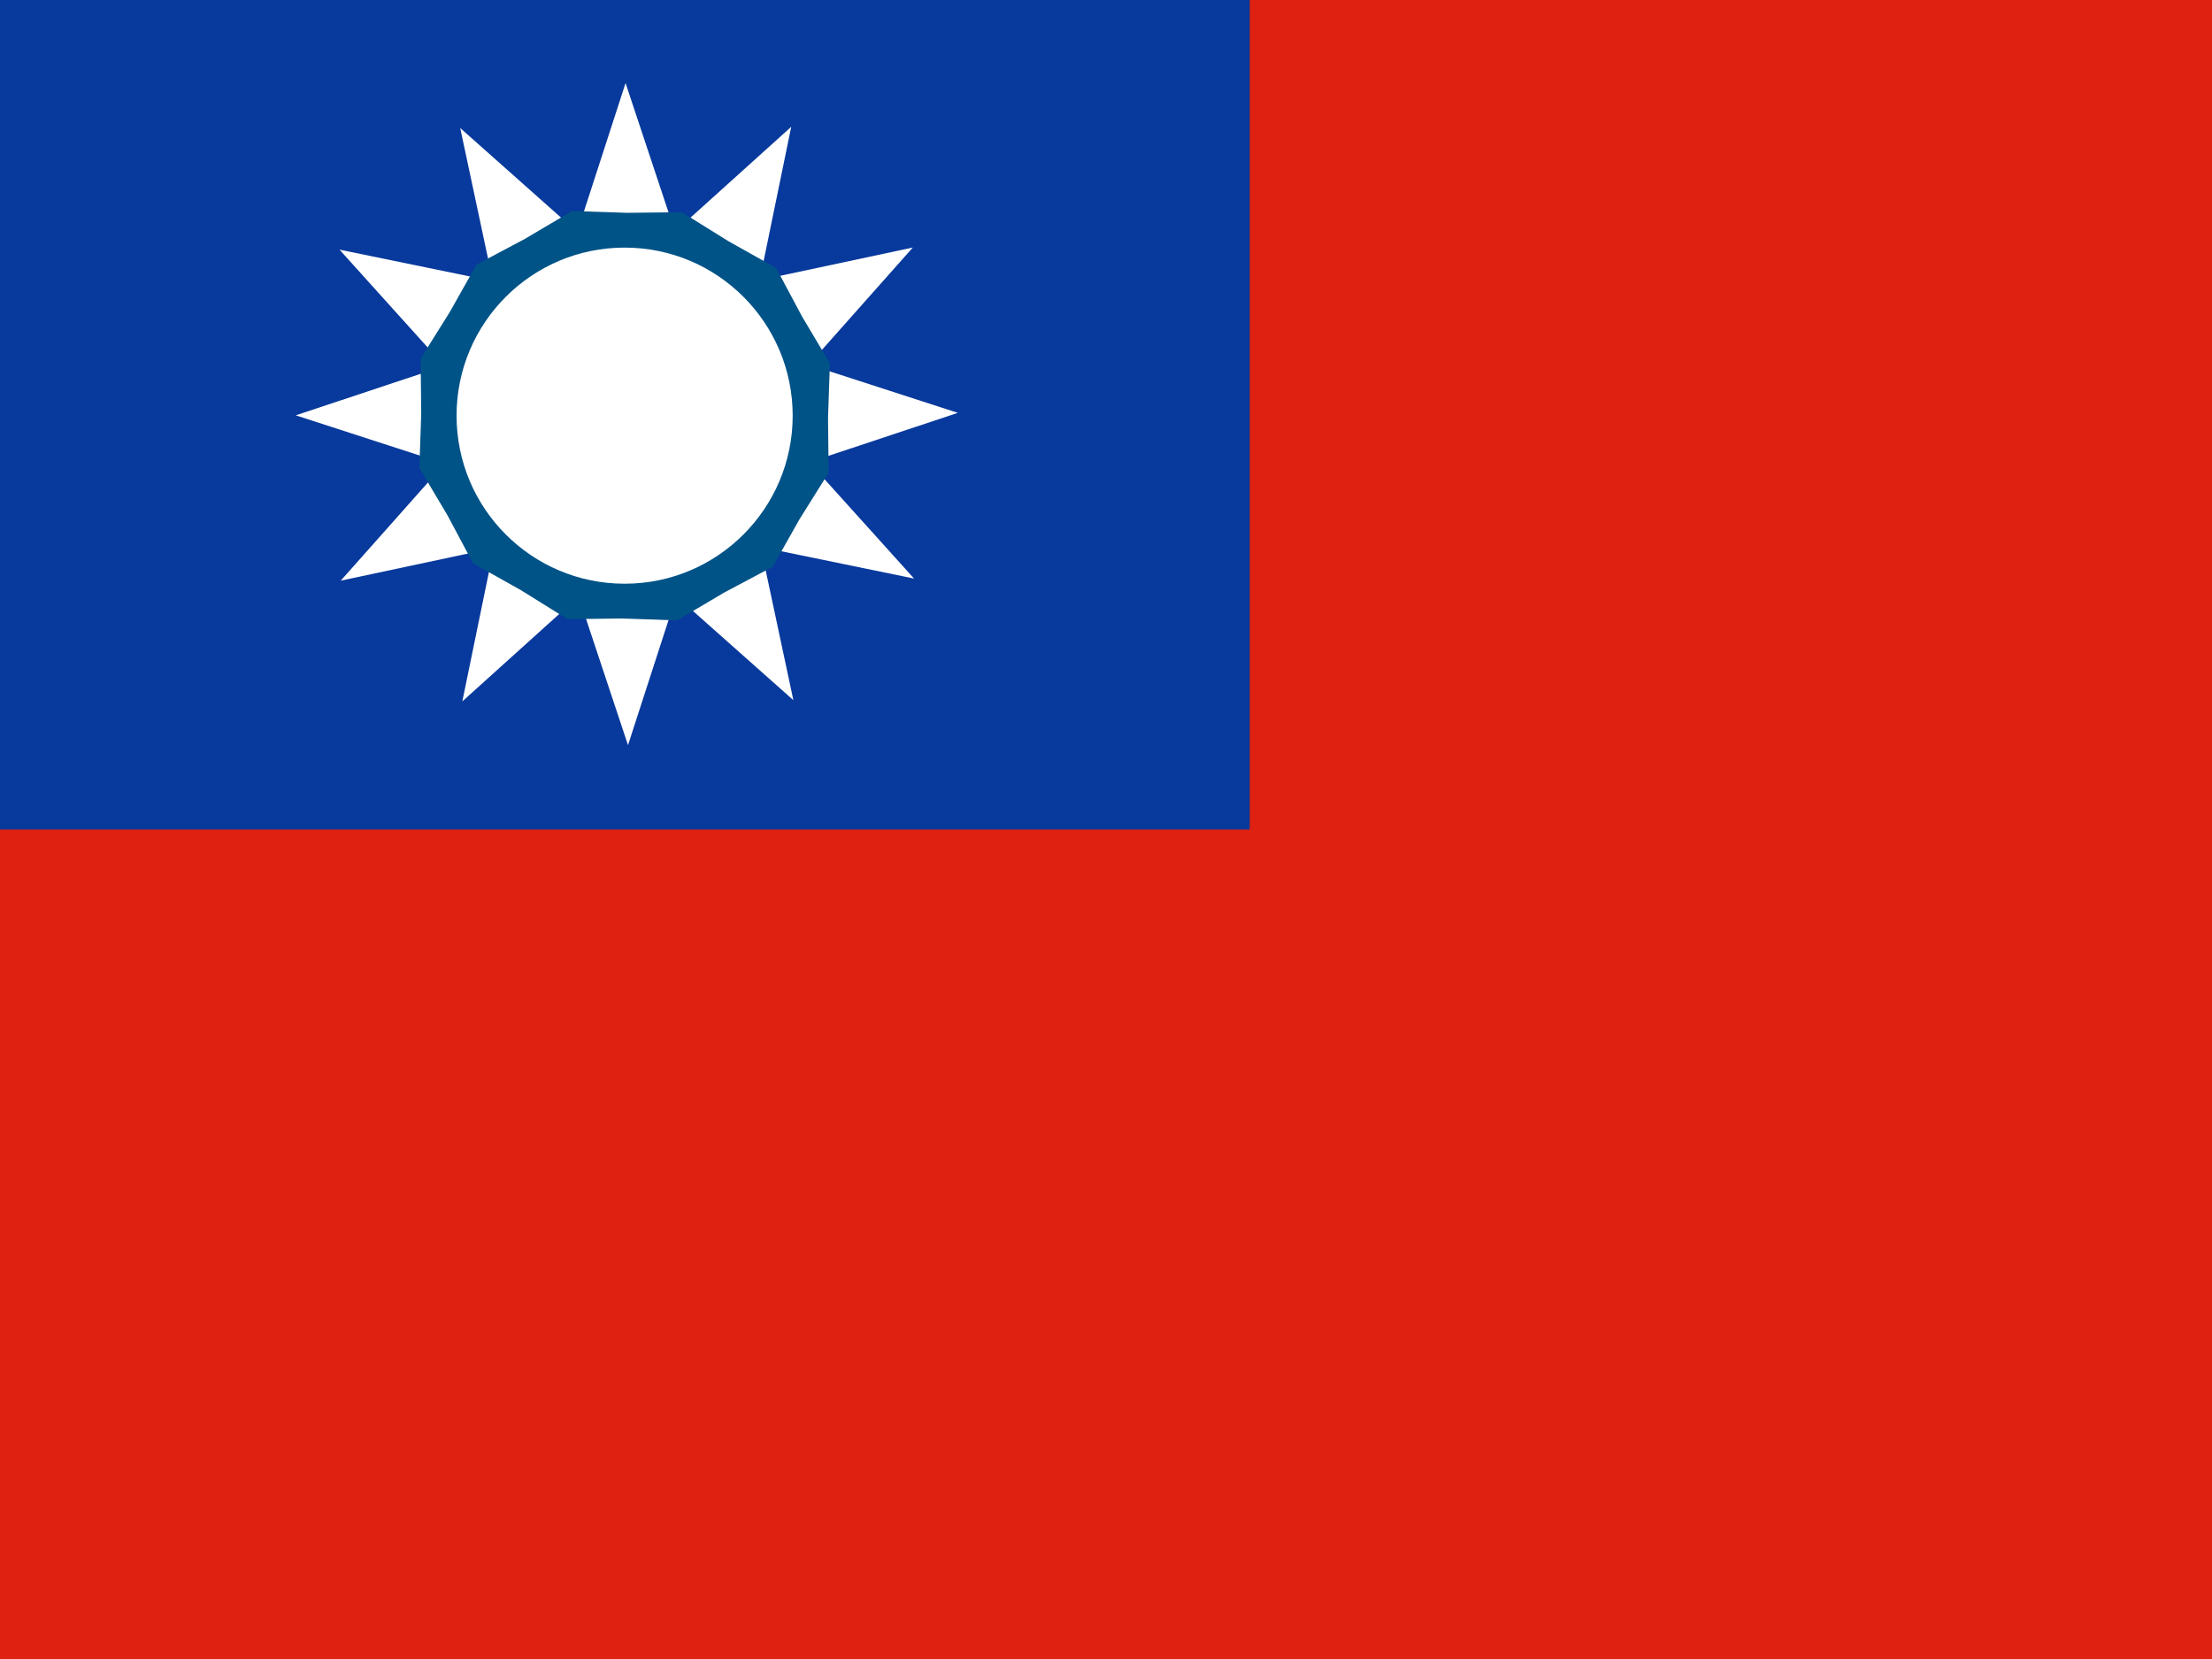
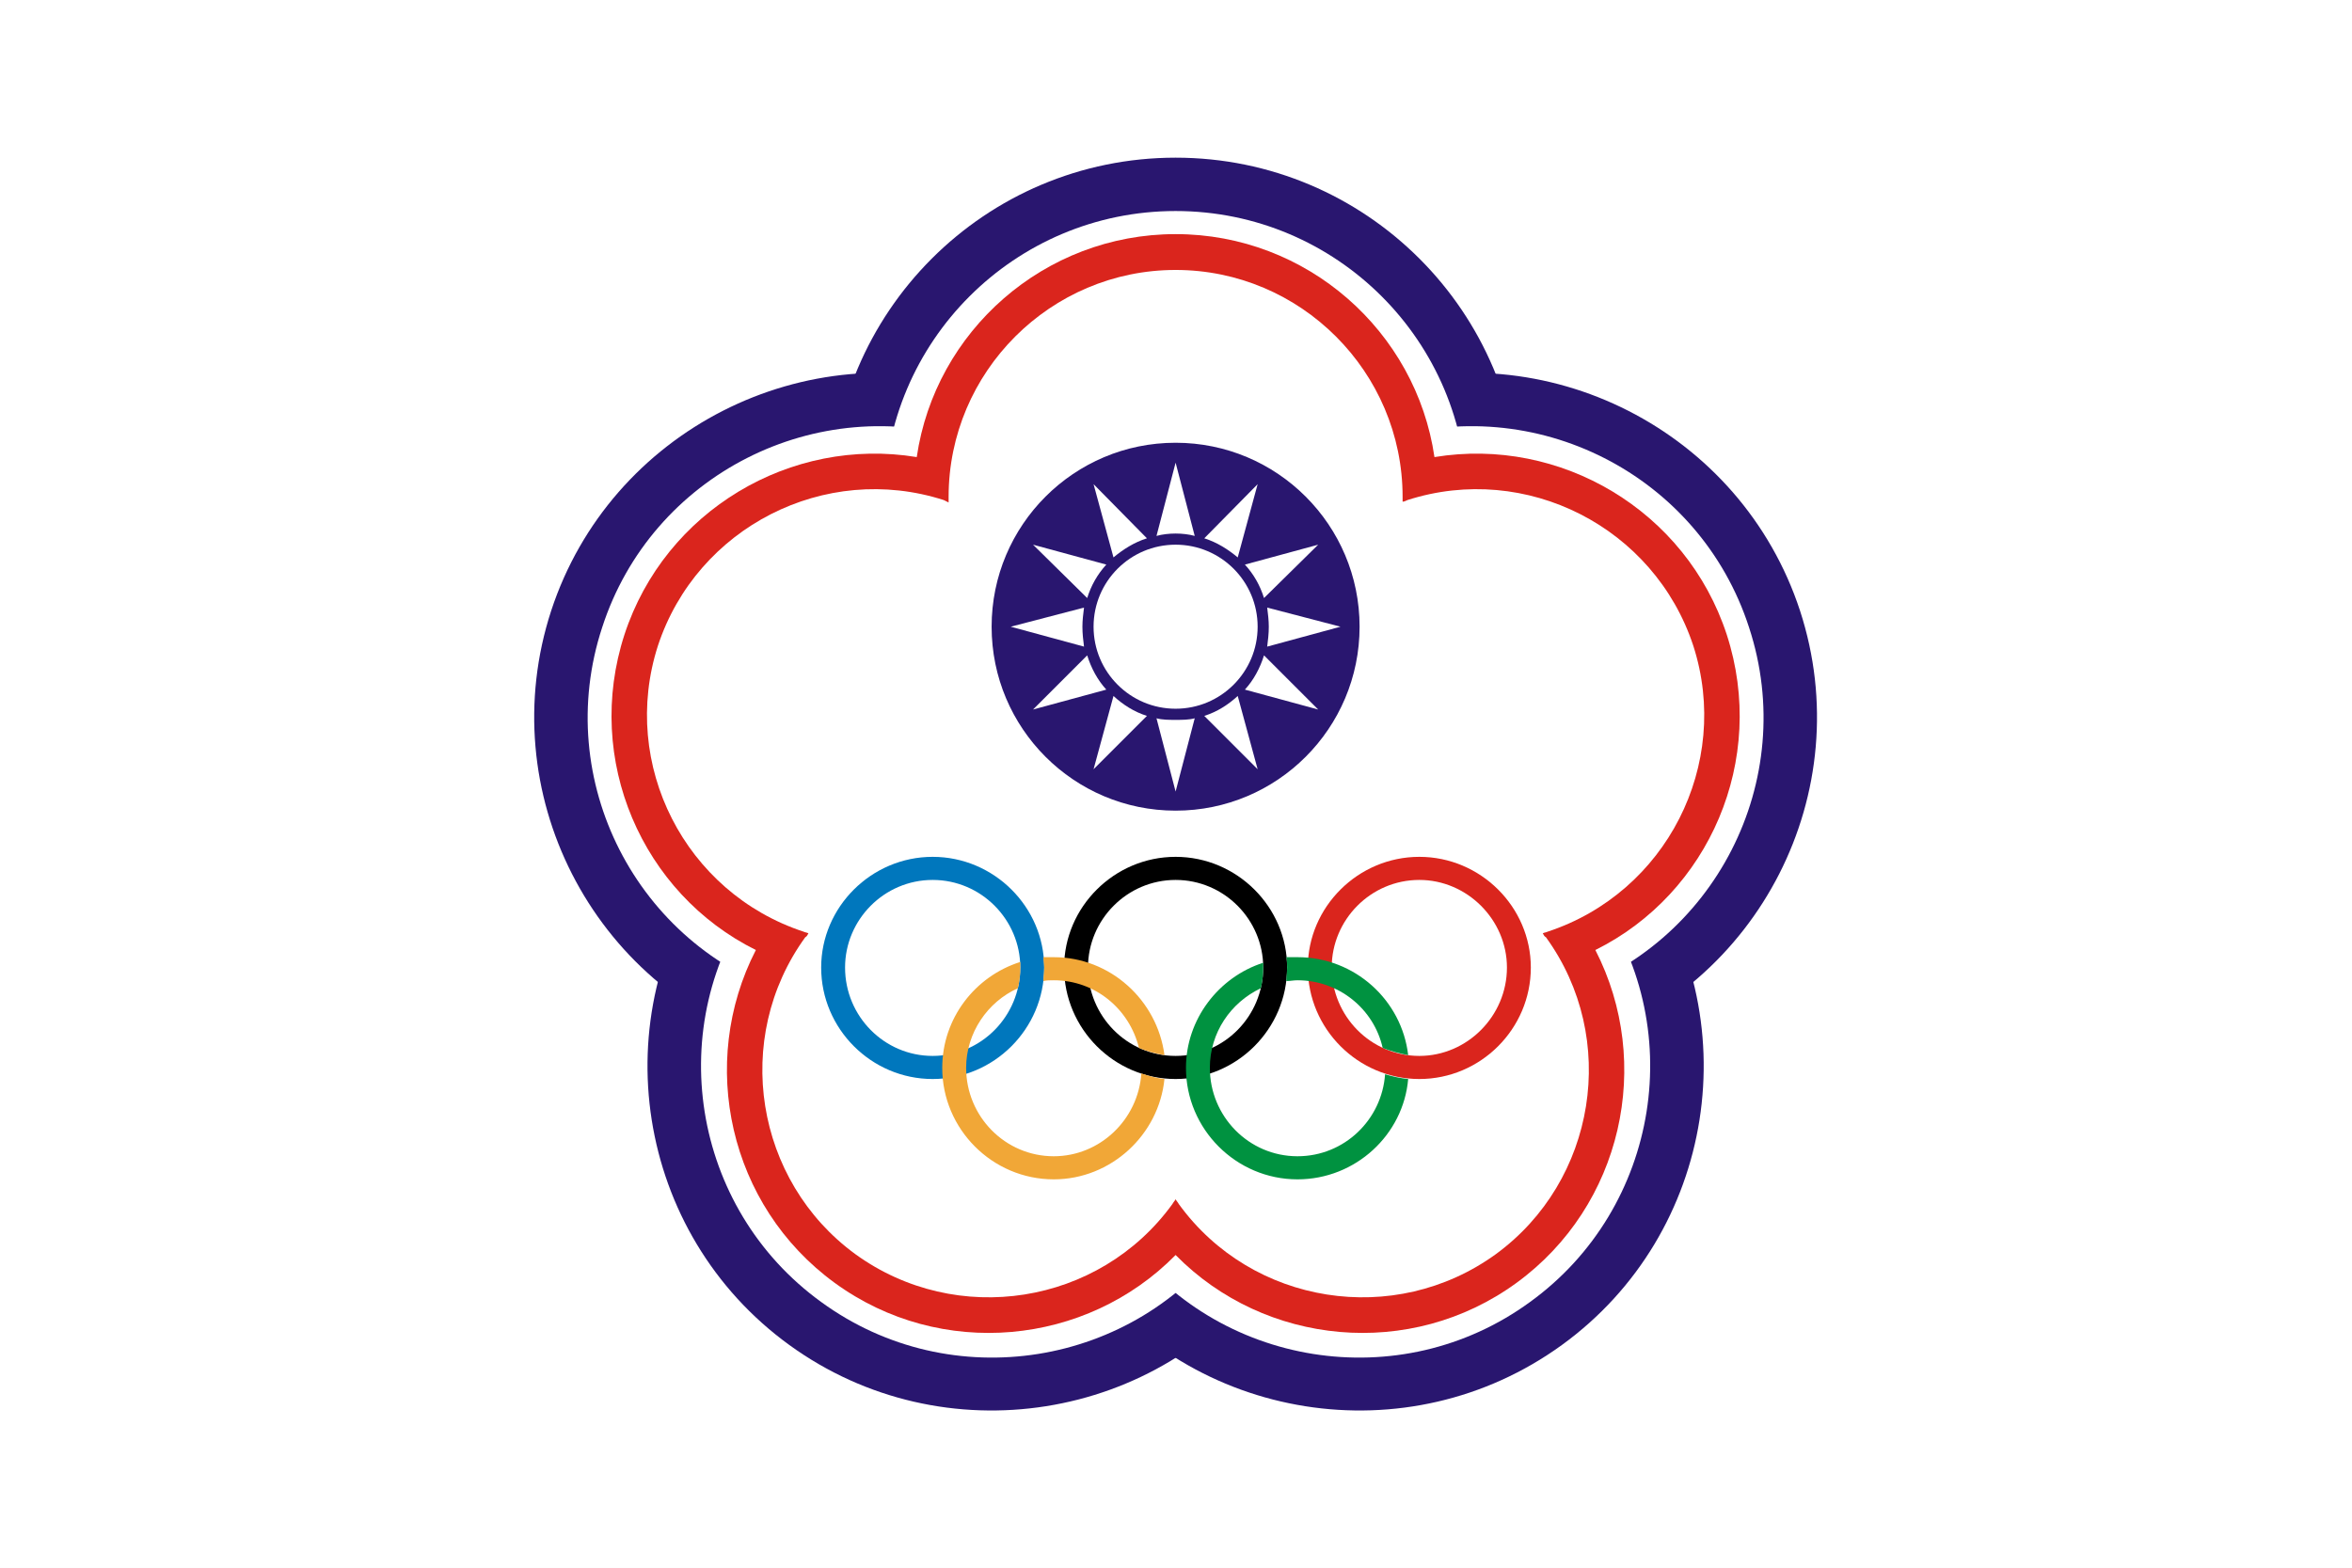
- <svg xmlns="http://www.w3.org/2000/svg" id="svg977" height="480" width="640" version="1.1">
-   <defs id="defs979">
-     <clipPath id="clipPath3731" clipPathUnits="userSpaceOnUse">
-       <rect id="rect3733" fill-opacity="0.67" height="512" width="682.67" y="-0" x="0" />
-     </clipPath>
+ <svg xmlns="http://www.w3.org/2000/svg" xml:space="preserve" x="-132.874" y="88.583" width="900" height="600.102" viewBox="-1476 0 9997.426 6666.101" id="svg2" version="1.1">
+   <defs id="defs4">
+     <style type="text/css" id="style6">
+    
+     .fil6 {fill:#009240}
+     .fil4 {fill:#1F1A17}
+     .fil2 {fill:#DA251D}
+     .fil0 {fill:#FFFFFF}
+     .fil3 {fill:#0077BD}
+     .fil1 {fill:#29166F}
+     .fil5 {fill:#F1A737}
+    
+   </style>
  </defs>
-   <g id="flag" fill-rule="evenodd" clip-path="url(#clipPath3731)" transform="matrix(.9375 0 0 .9375 0 .000010038)" stroke-width="1pt">
-     <rect id="rect983" height="512" width="768" y="-0" x="0" fill="#de2110" />
-     <rect id="rect984" height="256" width="385.69" y="-0" x="0" fill="#08399c" />
-     <polygon id="polygon1007" d="m 272.533,171.986 -45.863,-9.426 9.767,45.792 -35.005,-31.095 -14.438,44.54 -14.768,-44.432 -34.774,31.354 9.426,-45.863 -45.792,9.767 31.095,-35.005 -44.54,-14.438 44.432,-14.768 -31.354,-34.774 45.863,9.426 -9.767,-45.792 35.005,31.095 14.438,-44.54 14.768,44.432 34.774,-31.354 -9.426,45.863 45.792,-9.767 -31.095,35.005 44.54,14.438 -44.432,14.768 z" points="272.53 171.99 226.67 162.56 236.44 208.35 201.43 177.26 186.99 221.8 172.22 177.36 137.45 208.72 146.88 162.86 101.09 172.62 132.18 137.62 87.641 123.18 132.07 108.41 100.72 73.637 146.58 83.064 136.82 37.272 171.82 68.367 186.26 23.827 201.03 68.259 235.8 36.905 226.37 82.768 272.16 73.001 241.07 108.01 285.61 122.44 241.18 137.21" transform="matrix(1.0321 0 0 1.0321 .81976 1.0439)" fill="#fff" />
-     <polygon id="polygon1009" d="m 230.414,167.619 -14.317,7.622 -13.953,8.269 -16.21,-0.558 -16.218,0.185 -13.759,-8.588 -14.138,-7.949 -7.622,-14.317 -8.269,-13.953 0.558,-16.21 -0.185,-16.218 8.588,-13.759 7.949,-14.138 14.317,-7.622 13.953,-8.269 16.21,0.558 16.218,-0.185 13.759,8.588 14.138,7.949 7.622,14.317 8.269,13.953 -0.558,16.21 0.185,16.218 -8.588,13.759 z" points="230.41 167.62 216.1 175.24 202.14 183.51 185.93 182.95 169.72 183.14 155.96 174.55 141.82 166.6 134.2 152.28 125.93 138.33 126.48 122.12 126.3 105.9 134.89 92.143 142.84 78.005 157.15 70.383 171.11 62.114 187.32 62.671 203.54 62.486 217.3 71.074 231.43 79.024 239.05 93.34 247.32 107.29 246.77 123.5 246.95 139.72 238.36 153.48" transform="matrix(1.0437 0 0 1.0409 -2.0083 .44858)" fill="#005387" />
-     <path id="path1011" d="m236.88 122.81c0 27.754-22.499 50.253-50.253 50.253s-50.253-22.499-50.253-50.253 22.499-50.253 50.253-50.253 50.253 22.499 50.253 50.253z" transform="matrix(1.0321 0 0 1.0321 .15286 1.5287)" fill="#fff" />
+   <g id="g3813" transform="matrix(3.385526,0,0,3.385526,3521.032,0)">
+     <rect id="74923296" class="fil0" x="-1476" y="0" width="2953" height="1969" style="fill:#ffffff" />
+     <g style="fill:#29166f;fill-opacity:1" id="g10">
+       <ellipse id="74923384" class="fil1" cx="0" cy="631" rx="433" ry="433" style="fill:#29166f;fill-opacity:1" d="m 433,631 c 0,239.139 -193.861,433 -433,433 -239.139,0 -433,-193.861 -433,-433 0,-239.139 193.861,-433 433,-433 239.139,0 433,193.861 433,433 z" />
+       <path id="74923472" class="fil1" d="m -784,767 c 74,-226 319,-351 546,-278 226,74 351,319 278,546 -74,227 -319,352 -546,278 -227,-74 -352,-319 -278,-546 z" style="fill:#29166f;fill-opacity:1" />
+       <path id="74923560" class="fil1" d="m -485,1689 c -193,-140 -236,-412 -95,-605 140,-193 412,-236 604,-96 193,141 236,412 96,605 -140,193 -412,236 -605,96 z" style="fill:#29166f;fill-opacity:1" />
+       <path id="74923648" class="fil1" d="m 485,1689 c -193,140 -465,97 -605,-96 -140,-193 -97,-464 96,-605 192,-140 464,-97 604,96 141,193 98,465 -95,605 z" style="fill:#29166f;fill-opacity:1" />
+       <path id="74923736" class="fil1" d="M 784,767 C 858,994 733,1239 506,1313 279,1387 34,1262 -40,1035 -113,808 12,563 238,489 465,416 710,541 784,767 z" style="fill:#29166f;fill-opacity:1" />
+     </g>
+     <g id="g17">
+       <ellipse id="74923912" class="fil0" cx="0" cy="631" rx="366" ry="366" style="fill:#ffffff" d="M 366,631 C 366,833.136 202.136,997 0,997 -202.136,997 -366,833.136 -366,631 -366,428.864 -202.136,265 0,265 c 202.136,0 366,163.864 366,366 z" />
+       <path id="74924000" class="fil0" d="m -720,788 c 62,-192 269,-297 461,-235 192,62 297,270 235,461 -62,192 -270,298 -461,235 -192,-62 -298,-269 -235,-461 z" style="fill:#ffffff" />
+       <path id="74924088" class="fil0" d="m -445,1635 c -163,-118 -200,-348 -81,-511 118,-164 348,-200 511,-81 163,118 200,348 81,511 -118,163 -348,200 -511,81 z" style="fill:#ffffff" />
+       <path id="74924176" class="fil0" d="m 445,1635 c -163,119 -393,82 -511,-81 -119,-163 -82,-393 81,-511 163,-119 393,-83 511,81 119,163 82,393 -81,511 z" style="fill:#ffffff" />
+       <path id="74924264" class="fil0" d="M 720,788 C 783,980 677,1187 485,1249 294,1312 86,1206 24,1014 -38,823 67,615 259,553 451,491 658,596 720,788 z" style="fill:#ffffff" />
+     </g>
+     <path id="74924440" class="fil2" d="m 692,797 c 51,157 -22,325 -165,396 73,142 34,321 -99,418 -133,97 -316,79 -428,-35 -112,114 -295,132 -428,35 -133,-97 -172,-276 -99,-418 -143,-71 -216,-239 -165,-396 51,-156 209,-249 367,-223 23,-158 160,-280 325,-280 165,0 302,122 325,280 158,-26 316,67 367,223 z" style="fill:#da251d;fill-opacity:1" />
+     <path id="74924528" class="fil0" d="m 650,811 c 48,149 -34,310 -183,359 -2,1 -4,1 -6,2 1,2 2,4 4,5 92,127 63,306 -63,398 -127,92 -306,64 -398,-63 -1,-2 -3,-4 -4,-6 -1,2 -3,4 -4,6 -92,127 -271,155 -398,63 -126,-92 -155,-271 -63,-398 2,-1 3,-3 4,-5 -2,-1 -4,-1 -6,-2 -149,-49 -231,-210 -183,-359 49,-149 210,-231 359,-183 2,1 4,2 6,3 0,-3 0,-5 0,-7 0,-157 128,-285 285,-285 157,0 285,128 285,285 0,2 0,4 0,6 2,0 4,-1 6,-2 149,-48 310,34 359,183 z" style="fill:#ffffff" />
+     <ellipse id="74924616" class="fil1" cx="0" cy="787" rx="231" ry="231" style="fill:#29166f;fill-opacity:1" d="m 231,787 c 0,127.578 -103.422,231 -231,231 -127.578,0 -231,-103.422 -231,-231 0,-127.578 103.422,-231 231,-231 127.578,0 231,103.422 231,231 z" />
+     <g id="g27">
+       <ellipse id="74924704" class="fil0" cx="0" cy="787" rx="103" ry="103" style="fill:#ffffff" d="m 103,787 c 0,56.885 -46.115,103 -103,103 -56.885,0 -103,-46.115 -103,-103 0,-56.885 46.115,-103 103,-103 56.885,0 103,46.115 103,103 z" />
+       <path id="74924792" class="fil0" d="m 0,581 24,92 c -7,-2 -16,-3 -24,-3 -8,0 -17,1 -24,3 L 0,581 z m 36,95 67,-68 -25,92 C 66,690 52,681 36,676 z m 51,33 92,-25 -68,67 C 106,735 98,721 87,709 z m 28,54 92,24 -92,25 c 1,-8 2,-16 2,-25 0,-8 -1,-16 -2,-24 z m -4,60 68,68 -92,-25 c 11,-12 19,-27 24,-43 z m -33,51 25,92 -67,-67 c 16,-5 30,-14 42,-25 z M 24,902 0,994 -24,902 c 7,2 16,2 24,2 8,0 17,0 24,-2 z m -60,-3 -67,67 25,-92 c 12,11 26,20 42,25 z m -51,-33 -92,25 68,-68 c 5,16 13,31 24,43 z m -28,-54 -92,-25 92,-24 c -1,8 -2,16 -2,24 0,9 1,17 2,25 z m 4,-61 -68,-67 92,25 c -11,12 -19,26 -24,42 z m 33,-51 -25,-92 67,68 c -16,5 -30,14 -42,24 z" style="fill:#ffffff" />
+     </g>
+     <path id="74922944" class="fil3" d="m -305,1076 c 77,0 140,63 140,139 0,77 -63,140 -140,140 -77,0 -140,-63 -140,-140 0,-76 63,-139 140,-139 z" style="fill:#0077bd" />
+     <path id="74922856" class="fil0" d="m -305,1105 c 61,0 110,50 110,110 0,61 -49,111 -110,111 -61,0 -110,-50 -110,-111 0,-60 49,-110 110,-110 z" style="fill:#ffffff" />
+     <path id="74922416" class="fil4" d="m 0,1076 c 77,0 140,63 140,139 0,77 -63,140 -140,140 -77,0 -140,-63 -140,-140 0,-76 63,-139 140,-139 z" style="fill:#000000" />
+     <path id="74922328" class="fil0" d="m 0,1105 c 61,0 110,50 110,110 0,61 -49,111 -110,111 -61,0 -110,-50 -110,-111 0,-60 49,-110 110,-110 z" style="fill:#ffffff" />
+     <path id="74921888" class="fil2" d="m 306,1076 c 77,0 140,63 140,139 0,77 -63,140 -140,140 -77,0 -140,-63 -140,-140 0,-76 63,-139 140,-139 z" style="fill:#da251d" />
+     <path id="74921800" class="fil0" d="m 306,1105 c 60,0 110,50 110,110 0,61 -50,111 -110,111 -61,0 -110,-50 -110,-111 0,-60 49,-110 110,-110 z" style="fill:#ffffff" />
+     <path id="74925232" class="fil5" d="m -153,1202 c 71,0 130,54 139,123 -12,-2 -22,-5 -32,-9 -12,-49 -55,-85 -107,-85 -5,0 -9,0 -13,1 0,-5 1,-11 1,-17 0,-4 -1,-8 -1,-13 4,0 9,0 13,0 z m 139,153 c -7,70 -67,126 -139,126 -77,0 -140,-63 -140,-140 0,-62 41,-115 98,-133 0,3 0,5 0,7 0,9 -1,18 -3,26 -38,17 -65,56 -65,100 0,61 49,111 110,111 58,0 106,-46 110,-104 9,3 19,6 29,7 z" style="fill:#f1a737" />
+     <path id="74925320" class="fil6" d="m 153,1202 c 72,0 131,54 139,123 -11,-2 -22,-5 -32,-9 -11,-49 -55,-85 -107,-85 -5,0 -9,1 -14,1 0,-5 1,-11 1,-17 0,-4 0,-8 -1,-13 5,0 9,0 14,0 z m 139,153 c -6,70 -66,126 -139,126 -77,0 -140,-63 -140,-140 0,-61 41,-114 97,-132 0,2 0,4 0,6 0,9 -1,18 -3,26 -38,18 -64,56 -64,100 0,61 49,111 110,111 59,0 106,-46 110,-103 10,3 19,5 29,6 z" style="fill:#009240;fill-opacity:1" />
  </g>
</svg>
